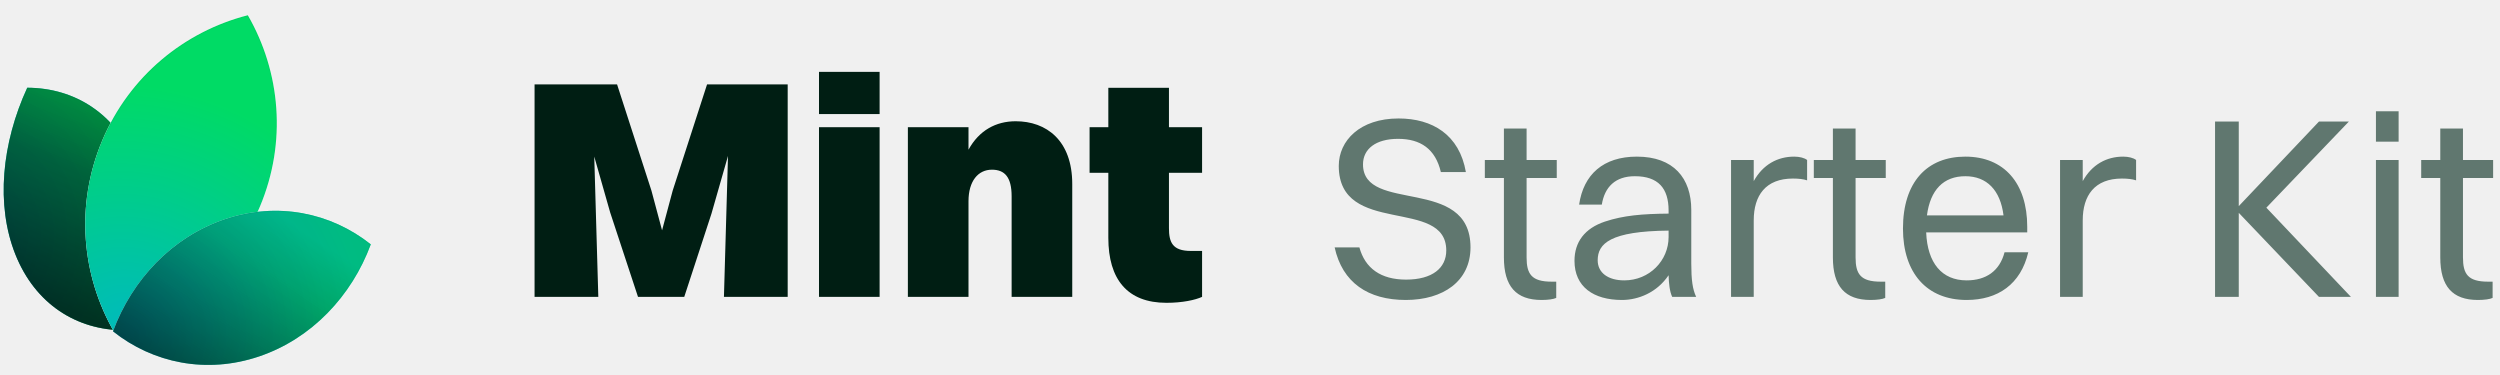
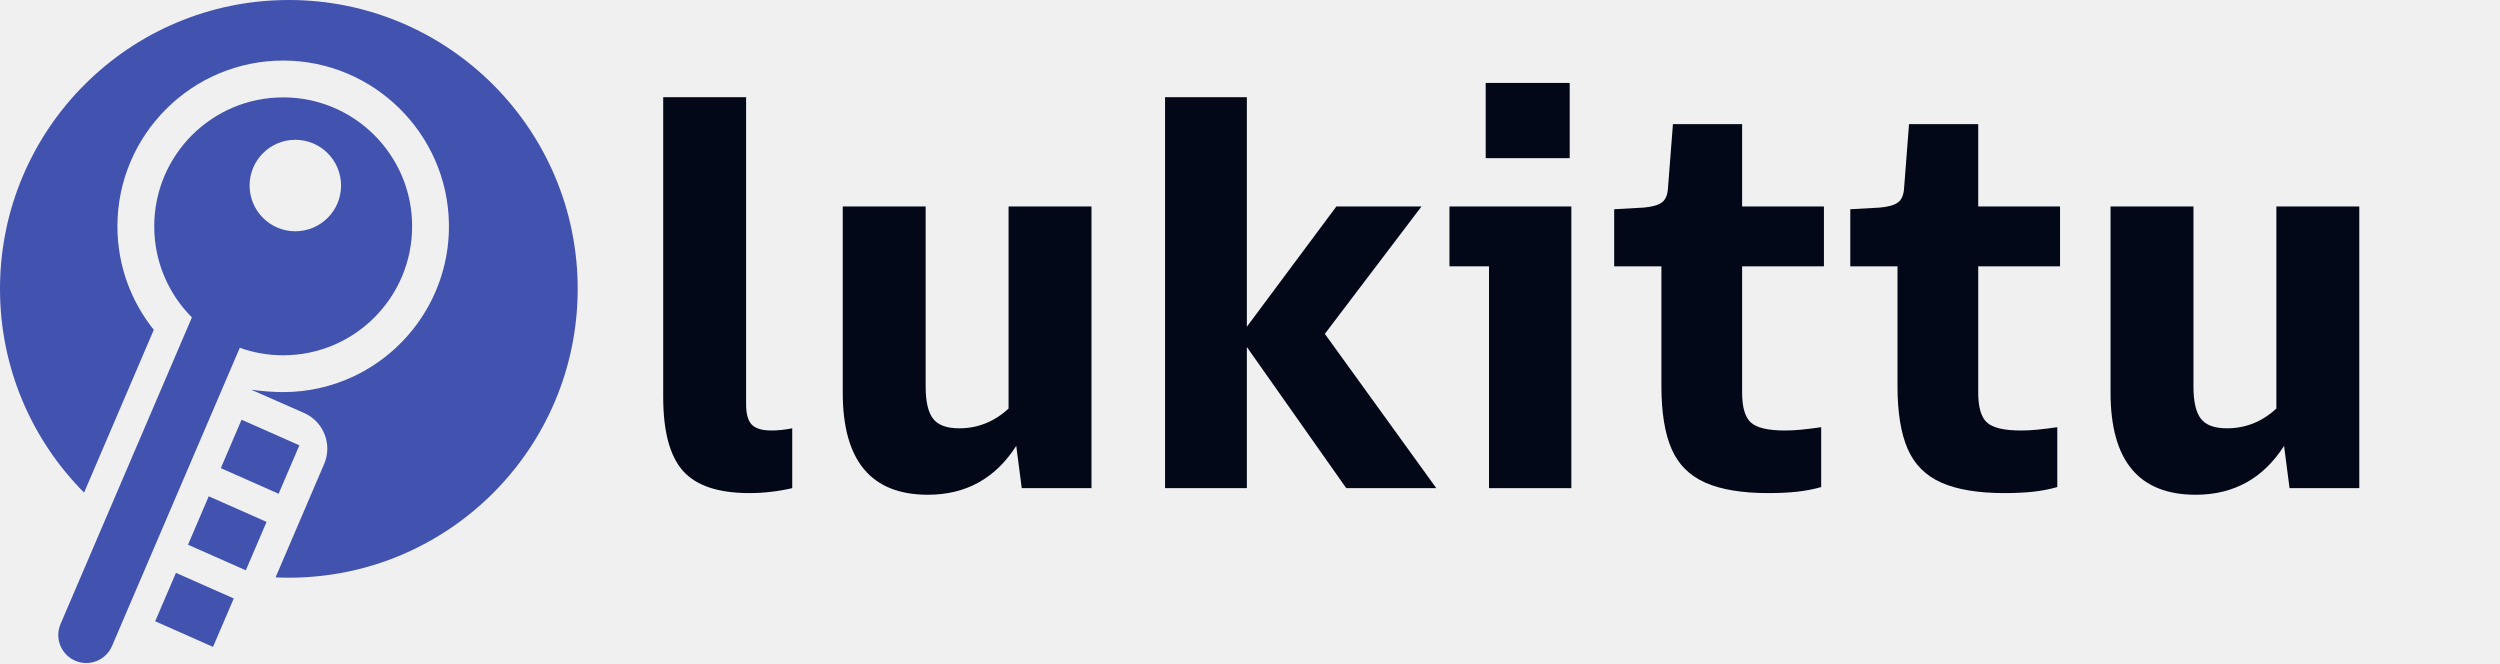
- <svg xmlns="http://www.w3.org/2000/svg" width="160" height="24" viewBox="0 0 160 24" fill="none">
-   <path d="M7.953 21.139C4.896 21.13 2.255 19.458 0.987 16.29C-0.28 13.121 0.109 9.163 1.744 5.615C4.801 5.624 7.442 7.296 8.71 10.465C9.977 13.633 9.588 17.591 7.953 21.139Z" fill="white" />
-   <path d="M7.953 21.139C4.896 21.13 2.255 19.458 0.987 16.29C-0.28 13.121 0.109 9.163 1.744 5.615C4.801 5.624 7.442 7.296 8.71 10.465C9.977 13.633 9.588 17.591 7.953 21.139Z" fill="url(#paint0_radial_115_86)" />
-   <path d="M7.953 21.139C4.896 21.13 2.255 19.458 0.987 16.29C-0.28 13.121 0.109 9.163 1.744 5.615C4.801 5.624 7.442 7.296 8.71 10.465C9.977 13.633 9.588 17.591 7.953 21.139Z" fill="black" fill-opacity="0.5" style="mix-blend-mode:hard-light" />
-   <path d="M7.953 21.139C4.896 21.13 2.255 19.458 0.987 16.29C-0.28 13.121 0.109 9.163 1.744 5.615C4.801 5.624 7.442 7.296 8.71 10.465C9.977 13.633 9.588 17.591 7.953 21.139Z" fill="url(#paint1_linear_115_86)" fill-opacity="0.5" style="mix-blend-mode:hard-light" />
-   <path d="M7.935 21.111C4.897 21.096 2.274 19.431 1.013 16.279C-0.248 13.124 0.136 9.182 1.762 5.643C4.8 5.659 7.423 7.324 8.684 10.476C9.945 13.63 9.561 17.572 7.935 21.111Z" stroke="url(#paint2_linear_115_86)" stroke-opacity="0.05" stroke-width="0.056" />
-   <path d="M7.31 21.257C11.354 20.221 14.884 17.375 16.628 13.236C18.373 9.097 17.945 4.587 15.86 0.976C11.816 2.012 8.287 4.858 6.542 8.998C4.797 13.137 5.225 17.646 7.31 21.257Z" fill="white" />
-   <path d="M7.31 21.257C11.354 20.221 14.884 17.375 16.628 13.236C18.373 9.097 17.945 4.587 15.86 0.976C11.816 2.012 8.287 4.858 6.542 8.998C4.797 13.137 5.225 17.646 7.31 21.257Z" fill="url(#paint3_radial_115_86)" />
-   <path d="M16.602 13.225C14.864 17.349 11.351 20.187 7.324 21.225C5.253 17.624 4.829 13.132 6.568 9.009C8.306 4.885 11.819 2.047 15.846 1.009C17.918 4.61 18.341 9.101 16.602 13.225Z" stroke="url(#paint4_linear_115_86)" stroke-opacity="0.05" stroke-width="0.056" />
-   <path d="M7.234 21.207C9.789 23.237 13.21 23.951 16.577 22.814C19.944 21.677 22.506 18.945 23.73 15.638C21.175 13.608 17.754 12.894 14.387 14.031C11.02 15.168 8.458 17.901 7.234 21.207Z" fill="white" />
-   <path d="M7.234 21.207C9.789 23.237 13.21 23.951 16.577 22.814C19.944 21.677 22.506 18.945 23.73 15.638C21.175 13.608 17.754 12.894 14.387 14.031C11.02 15.168 8.458 17.901 7.234 21.207Z" fill="url(#paint5_radial_115_86)" />
-   <path d="M7.234 21.207C9.789 23.237 13.21 23.951 16.577 22.814C19.944 21.677 22.506 18.945 23.73 15.638C21.175 13.608 17.754 12.894 14.387 14.031C11.02 15.168 8.458 17.901 7.234 21.207Z" fill="black" fill-opacity="0.2" style="mix-blend-mode:hard-light" />
-   <path d="M7.234 21.207C9.789 23.237 13.21 23.951 16.577 22.814C19.944 21.677 22.506 18.945 23.73 15.638C21.175 13.608 17.754 12.894 14.387 14.031C11.02 15.168 8.458 17.901 7.234 21.207Z" fill="url(#paint6_linear_115_86)" fill-opacity="0.5" style="mix-blend-mode:hard-light" />
-   <path d="M16.568 22.787C13.218 23.918 9.814 23.212 7.267 21.198C8.492 17.907 11.044 15.189 14.396 14.058C17.747 12.927 21.15 13.633 23.697 15.648C22.472 18.938 19.92 21.656 16.568 22.787Z" stroke="url(#paint7_linear_115_86)" stroke-opacity="0.05" stroke-width="0.056" />
-   <path d="M34.212 19V5.4H39.492L41.692 12.2L42.372 14.74L43.052 12.2L45.252 5.4H50.412V19H46.332L46.592 9.98L45.532 13.68L43.792 19H40.832L39.052 13.6L38.032 10.02L38.292 19H34.212ZM52.416 7.3V4.6H56.295V7.3H52.416ZM52.416 19V8.14H56.295V19H52.416ZM58.104 19V8.14H61.984V9.58C62.664 8.34 63.744 7.76 65.004 7.76C66.964 7.76 68.624 8.98 68.624 11.78V19H64.744V12.56C64.744 11.34 64.304 10.86 63.484 10.86C62.604 10.86 61.984 11.58 61.984 12.88V19H58.104ZM70.933 15.22V11.06H69.733V8.14H70.933V5.62H74.813V8.14H76.933V11.06H74.813V14.6C74.813 15.5 75.033 16.06 76.213 16.06H76.933V19C76.493 19.2 75.673 19.38 74.653 19.38C72.153 19.38 70.933 17.88 70.933 15.22Z" fill="#001E13" />
-   <path d="M87.232 10.519C87.232 13.687 94.112 11.229 94.112 15.832C94.112 17.994 92.364 19.198 89.971 19.198C87.562 19.198 85.912 18.093 85.417 15.832H87.001C87.364 17.169 88.371 17.895 89.987 17.895C91.671 17.895 92.561 17.152 92.561 16.03C92.561 12.598 85.681 15.155 85.681 10.618C85.681 9.001 87.034 7.582 89.509 7.582C91.671 7.582 93.403 8.621 93.816 11.014H92.215C91.868 9.529 90.912 8.886 89.476 8.886C88.057 8.886 87.232 9.529 87.232 10.519ZM96.25 16.476V11.393H95.029V10.239H96.25V8.226H97.702V10.239H99.632V11.393H97.702V16.476C97.702 17.532 98.015 18.026 99.302 18.026H99.599V19.066C99.434 19.148 99.071 19.198 98.659 19.198C97.025 19.198 96.25 18.323 96.25 16.476ZM102.516 13.093H101.064C101.345 11.162 102.615 10.024 104.76 10.024C107.103 10.024 108.242 11.393 108.242 13.44V16.888C108.242 17.895 108.324 18.521 108.555 19H107.021C106.856 18.654 106.806 18.142 106.79 17.614C106.047 18.72 104.859 19.198 103.803 19.198C101.988 19.198 100.767 18.357 100.767 16.69C100.767 15.486 101.427 14.611 102.714 14.182C103.902 13.786 105.107 13.687 106.79 13.671V13.473C106.79 12.053 106.13 11.278 104.628 11.278C103.374 11.278 102.698 11.971 102.516 13.093ZM102.252 16.657C102.252 17.465 102.929 17.944 103.952 17.944C105.569 17.944 106.79 16.674 106.79 15.172V14.759C103.061 14.793 102.252 15.585 102.252 16.657ZM110.787 19V10.239H112.239V11.591C112.833 10.519 113.774 10.024 114.83 10.024C115.176 10.024 115.49 10.107 115.655 10.239V11.542C115.407 11.46 115.094 11.427 114.747 11.427C112.998 11.427 112.239 12.515 112.239 14.1V19H110.787ZM117.305 16.476V11.393H116.084V10.239H117.305V8.226H118.757V10.239H120.688V11.393H118.757V16.476C118.757 17.532 119.071 18.026 120.358 18.026H120.655V19.066C120.49 19.148 120.127 19.198 119.714 19.198C118.081 19.198 117.305 18.323 117.305 16.476ZM129.809 16.145C129.33 18.192 127.862 19.198 125.865 19.198C123.324 19.198 121.79 17.482 121.79 14.627C121.79 11.658 123.324 10.024 125.783 10.024C128.258 10.024 129.743 11.723 129.743 14.512V14.875H123.275C123.357 16.838 124.281 17.944 125.865 17.944C127.103 17.944 127.977 17.35 128.291 16.145H129.809ZM125.783 11.278C124.38 11.278 123.539 12.152 123.324 13.786H128.225C128.027 12.169 127.152 11.278 125.783 11.278ZM131.843 19V10.239H133.295V11.591C133.889 10.519 134.829 10.024 135.885 10.024C136.232 10.024 136.545 10.107 136.71 10.239V11.542C136.463 11.46 136.149 11.427 135.803 11.427C134.054 11.427 133.295 12.515 133.295 14.1V19H131.843ZM141.763 19V7.78H143.281V13.192L148.413 7.78H150.327L145.047 13.291L150.459 19H148.413L143.281 13.621V19H141.763ZM152.06 9.067V7.12H153.512V9.067H152.06ZM152.06 19V10.239H153.512V19H152.06ZM156.178 16.476V11.393H154.957V10.239H156.178V8.226H157.63V10.239H159.56V11.393H157.63V16.476C157.63 17.532 157.943 18.026 159.23 18.026H159.527V19.066C159.362 19.148 158.999 19.198 158.587 19.198C156.953 19.198 156.178 18.323 156.178 16.476Z" fill="#002719" fill-opacity="0.6" />
+ <svg xmlns="http://www.w3.org/2000/svg" id="Layer_1" viewBox="0 0 3396.88 900.87">
  <defs>
-     <radialGradient id="paint0_radial_115_86" cx="0" cy="0" r="1" gradientUnits="userSpaceOnUse" gradientTransform="translate(-3.00503 15.023) rotate(-10.029) scale(17.9572 17.784)">
-       <stop stop-color="#00B0BB" />
-       <stop offset="1" stop-color="#00DB65" />
-     </radialGradient>
-     <linearGradient id="paint1_linear_115_86" x1="7.39" y1="4.813" x2="1.63" y2="18.689" gradientUnits="userSpaceOnUse">
-       <stop stop-color="#18E299" />
-       <stop offset="1" />
-     </linearGradient>
-     <linearGradient id="paint2_linear_115_86" x1="7.948" y1="8.016" x2="1.761" y2="18.746" gradientUnits="userSpaceOnUse">
-       <stop />
-       <stop offset="1" stop-opacity="0" />
-     </linearGradient>
-     <radialGradient id="paint3_radial_115_86" cx="0" cy="0" r="1" gradientUnits="userSpaceOnUse" gradientTransform="translate(8.11404 20.8822) rotate(-75.7542) scale(21.6246 23.7772)">
-       <stop stop-color="#00BBBB" />
-       <stop offset="0.713" stop-color="#00DB65" />
-     </radialGradient>
-     <linearGradient id="paint4_linear_115_86" x1="7.602" y1="5.871" x2="15.556" y2="16.372" gradientUnits="userSpaceOnUse">
-       <stop />
-       <stop offset="1" stop-opacity="0" />
-     </linearGradient>
-     <radialGradient id="paint5_radial_115_86" cx="0" cy="0" r="1" gradientUnits="userSpaceOnUse" gradientTransform="translate(7.84537 21.5181) rotate(-20.3525) scale(18.5603 17.32)">
-       <stop stop-color="#00B0BB" />
-       <stop offset="1" stop-color="#00DB65" />
-     </radialGradient>
-     <linearGradient id="paint6_linear_115_86" x1="16.808" y1="13.007" x2="10.041" y2="22.994" gradientUnits="userSpaceOnUse">
-       <stop stop-color="#00B1BC" />
-       <stop offset="1" />
-     </linearGradient>
-     <linearGradient id="paint7_linear_115_86" x1="16.808" y1="13.007" x2="14.169" y2="23.841" gradientUnits="userSpaceOnUse">
-       <stop />
-       <stop offset="1" stop-opacity="0" />
-     </linearGradient>
+     <style>.cls-1{fill:#4153af;}.cls-2{fill:#020817;}</style>
  </defs>
+   <g>
+     <path class="cls-1" d="m384.77,482.73c96.77,0,175.21-78.45,175.21-175.21s-78.45-175.21-175.21-175.21-175.21,78.45-175.21,175.21c0,48.31,19.56,92.06,51.18,123.75l-178.48,416.58c-8.27,19.31.67,41.67,19.98,49.94h0c19.31,8.27,41.67-.67,49.94-19.98l173.63-405.25c18.43,6.58,38.27,10.18,58.96,10.18Zm16.51-292.78c34.32,0,62.14,27.82,62.14,62.14s-27.82,62.14-62.14,62.14-62.14-27.82-62.14-62.14,27.82-62.14,62.14-62.14Z" />
+     <path class="cls-1" d="m392.46,0C175.71,0,0,175.71,0,392.47c0,108.02,43.64,205.85,114.24,276.81l94.73-221.12c-30.91-38.56-49.43-87.48-49.43-140.65,0-124.37,101.33-225.53,225.78-225.23,122.2.3,222.56,99.12,224.65,221.3,1.48,86.01-45.53,161.4-115.43,200.57-4.91,2.75-9.91,5.32-15.04,7.7-28.81,13.41-60.9,20.91-94.72,20.91-12.62,0-30.66-1.25-43.51-3.29l71.61,31.54c26.73,11.58,39.05,42.6,27.58,69.37l-66.04,154.14c5.98.27,11.99.41,18.04.41,216.76,0,392.47-175.71,392.47-392.46S609.04,0,392.46,0Z" />
+     <polygon class="cls-1" points="210.87 844.16 289.43 878.96 317.62 813.16 239.05 778.37 210.87 844.16" />
+     <polygon class="cls-1" points="255.45 740.13 334 774.92 362.2 709.11 283.63 674.34 255.45 740.13" />
+     <polygon class="cls-1" points="301.72 632.14 301.61 632.38 300.07 636.11 378.58 670.88 406.77 605.08 328.21 570.3 301.76 632.03 301.72 632.14" />
+   </g>
+   <g>
+     <path class="cls-2" d="m1018.26,670c-42.28,0-72.37-10.07-90.27-30.22s-26.86-53.59-26.86-100.34V132.09h112.65v417.04c0,13.43,2.61,22.75,7.83,27.98,5.22,5.22,14.05,7.83,26.49,7.83,8.95,0,18.39-.99,28.35-2.98v81.32c-19.4,4.48-38.79,6.71-58.19,6.71Z" />
+     <path class="cls-2" d="m1260.72,672.24c-77.1,0-115.64-46.26-115.64-138.77v-252.91h112.66v244.71c0,20.4,3.36,34.95,10.07,43.64,6.71,8.71,18.52,13.06,35.44,13.06,25.37,0,47.75-8.95,67.15-26.86v-274.55h112.65v382.73h-94.75l-7.46-57.45c-28.35,44.27-68.39,66.4-120.12,66.4Z" />
+     <path class="cls-2" d="m1583.02,663.28V132.09h111.16v311.85l121.61-163.39h115.64l-131.31,173.08,151.45,209.64h-122.35l-135.04-191.74v191.74h-111.16Z" />
+     <path class="cls-2" d="m2023.18,663.28v-301.41h-53.72v-81.32h165.62v382.73h-111.91Zm-4.48-448.38v-102.21h114.15v102.21h-114.15Z" />
+     <path class="cls-2" d="m2402.92,670c-35.81,0-64.42-4.73-85.8-14.18-21.39-9.44-36.68-24.74-45.88-45.88-9.21-21.13-13.8-49.61-13.8-85.42v-162.64h-64.16v-77.59l40.29-2.24c11.44-.99,19.64-3.36,24.62-7.09,4.97-3.73,7.71-10.32,8.21-19.77l6.71-86.54h94v111.91h111.16v81.32h-111.16v171.59c0,19.9,3.98,33.46,11.94,40.66,7.95,7.22,23.37,10.82,46.25,10.82,6.96,0,14.29-.37,22.01-1.12,7.71-.75,16.79-1.87,27.23-3.36v81.32c-10.45,2.98-21.39,5.09-32.83,6.34-11.45,1.24-24.38,1.87-38.79,1.87Z" />
+     <path class="cls-2" d="m2723.72,670c-35.81,0-64.42-4.73-85.8-14.18-21.39-9.44-36.68-24.74-45.88-45.88-9.21-21.13-13.8-49.61-13.8-85.42v-162.64h-64.16v-77.59l40.29-2.24c11.44-.99,19.64-3.36,24.62-7.09,4.97-3.73,7.71-10.32,8.21-19.77l6.71-86.54h94v111.91h111.16v81.32h-111.16v171.59c0,19.9,3.98,33.46,11.94,40.66,7.95,7.22,23.37,10.82,46.25,10.82,6.96,0,14.29-.37,22.01-1.12,7.71-.75,16.79-1.87,27.23-3.36v81.32c-10.45,2.98-21.39,5.09-32.83,6.34-11.45,1.24-24.38,1.87-38.79,1.87Z" />
+     <path class="cls-2" d="m2983.35,672.24c-77.1,0-115.64-46.26-115.64-138.77v-252.91h112.66v244.71c0,20.4,3.36,34.95,10.07,43.64,6.71,8.71,18.52,13.06,35.44,13.06,25.37,0,47.75-8.95,67.15-26.86v-274.55h112.65v382.73h-94.75l-7.46-57.45c-28.35,44.27-68.39,66.4-120.12,66.4Z" />
+   </g>
</svg>
